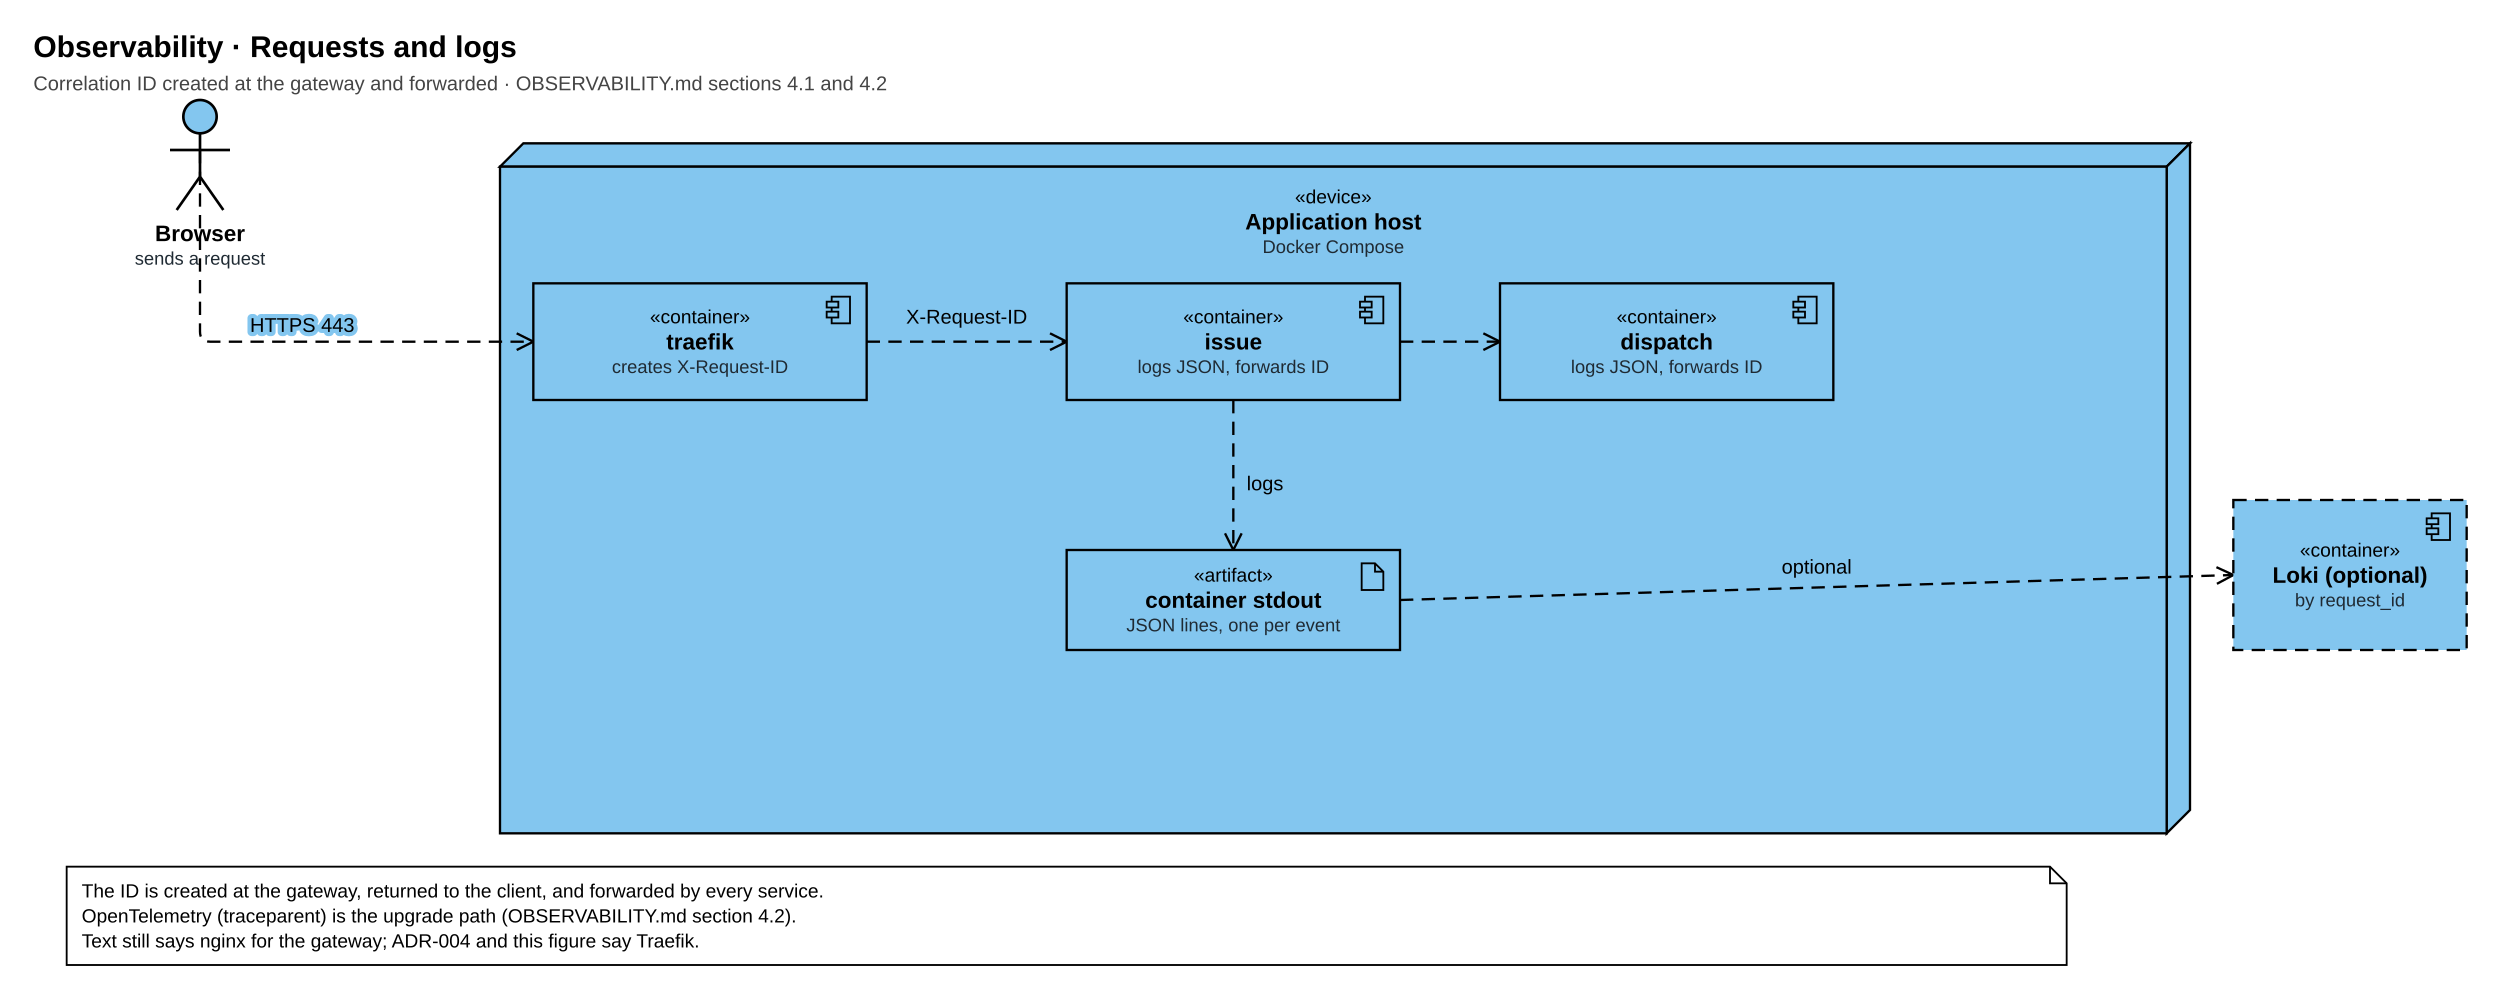
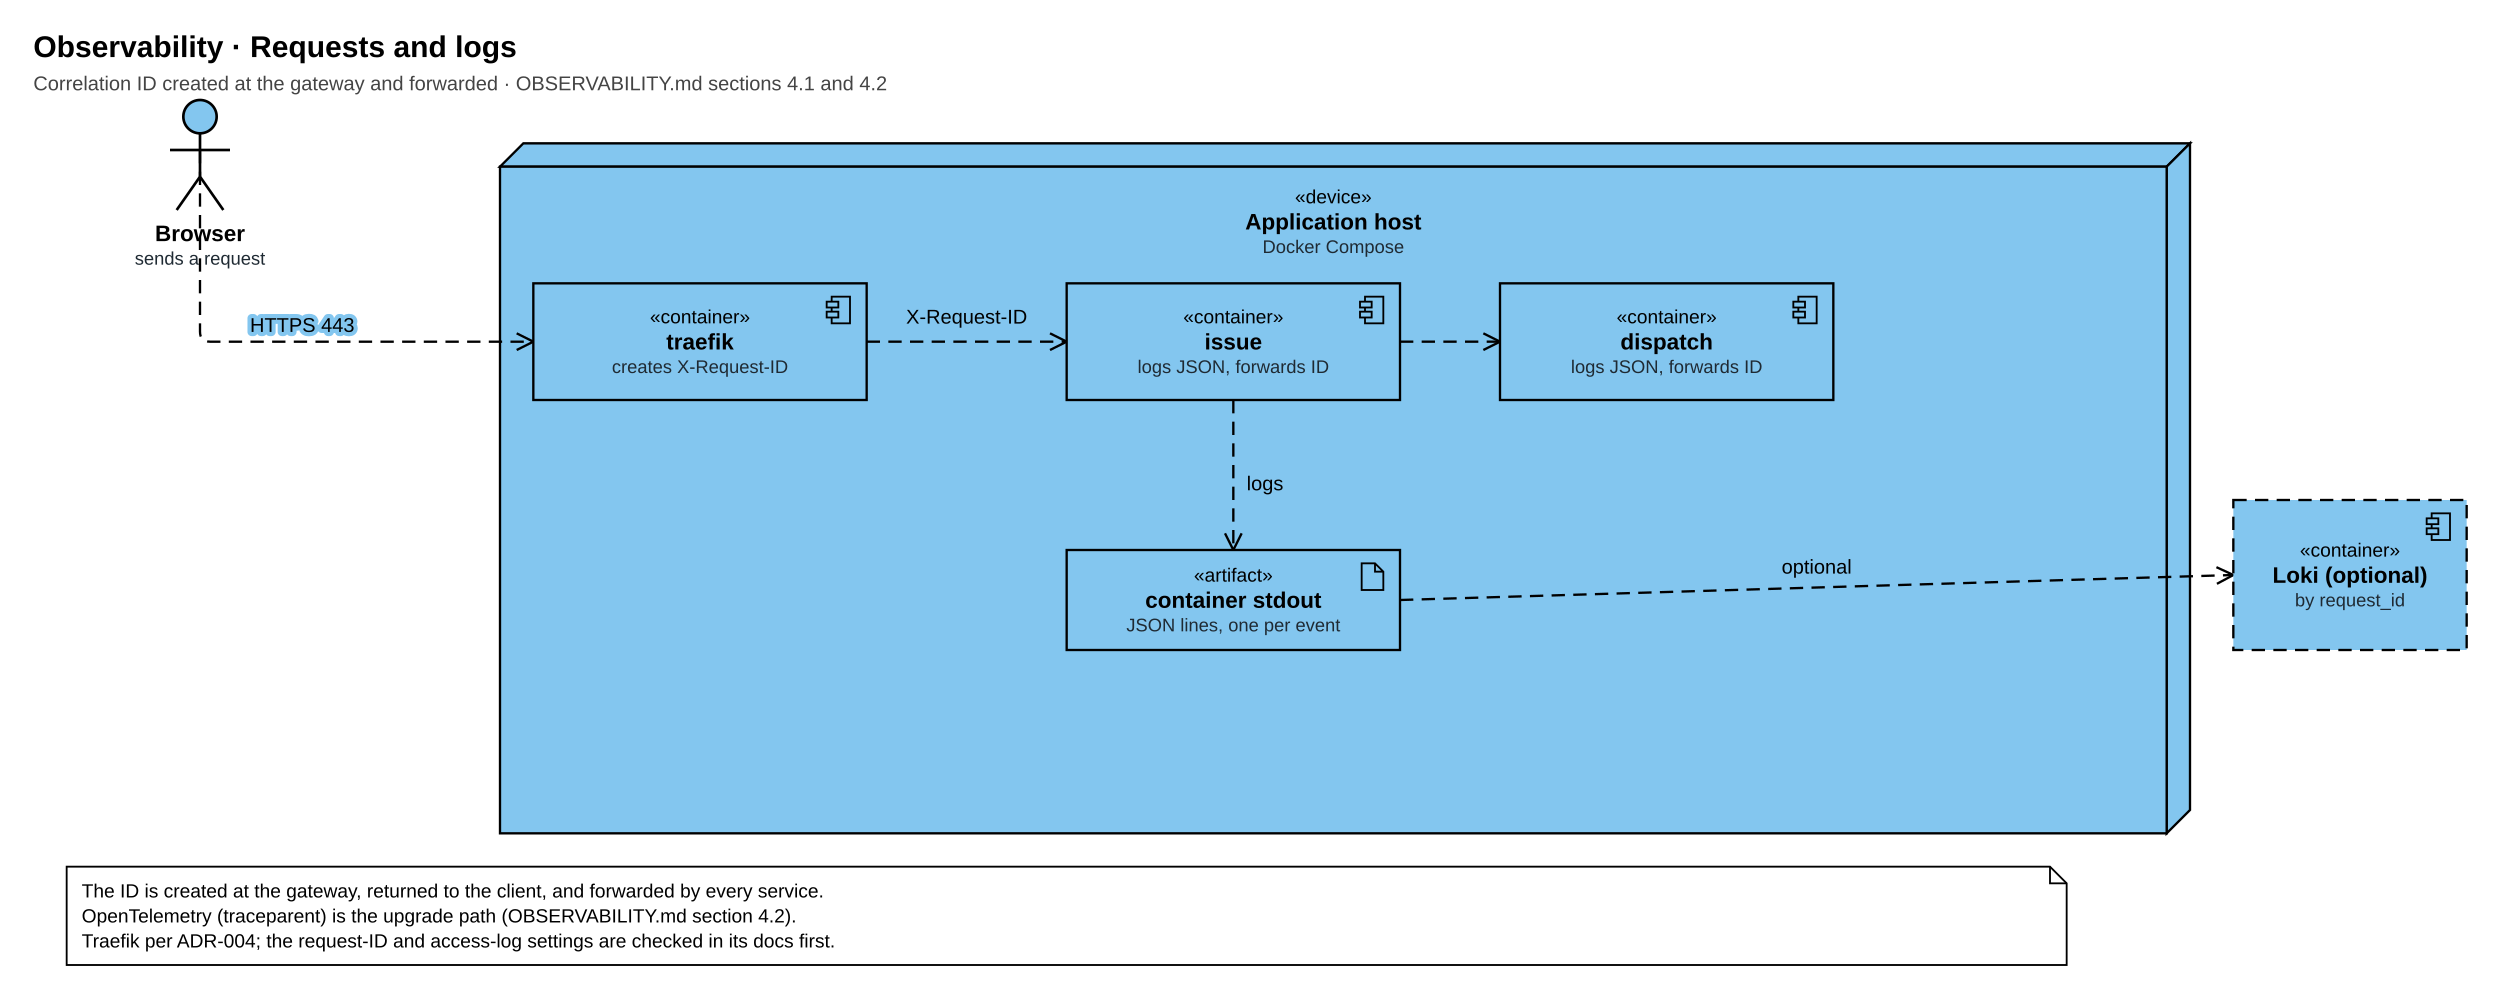
<svg xmlns="http://www.w3.org/2000/svg" width="1500" height="600" viewBox="0 0 1500 600" font-family="Arial, 'Liberation Sans', Helvetica, sans-serif">
  <defs>
    <marker id="open" viewBox="0 0 12 12" refX="11" refY="6" markerWidth="12" markerHeight="12" markerUnits="userSpaceOnUse" orient="auto">
      <path d="M1 1 L11 6 L1 11" fill="none" stroke="#000000" stroke-width="1.4" />
    </marker>
  </defs>
  <rect width="100%" height="100%" fill="#FFFFFF" />
  <path d="M300 100 l14 -14 h1000 l-14 14 z" fill="#83C6EF" stroke="#000000" stroke-width="1.4" />
  <path d="M1300 100 l14 -14 v400 l-14 14 z" fill="#83C6EF" stroke="#000000" stroke-width="1.4" />
  <rect x="300" y="100" width="1000" height="400" fill="#83C6EF" stroke="#000000" stroke-width="1.4" />
  <text x="800.0" y="118" font-size="11.5" fill="#000000" text-anchor="middle" dominant-baseline="central">«device»</text>
  <text x="800.0" y="133" font-size="13.5" font-weight="bold" fill="#000000" text-anchor="middle" dominant-baseline="central">Application host</text>
  <text x="800.0" y="148" font-size="11" fill="#1F2A33" text-anchor="middle" dominant-baseline="central">Docker Compose</text>
  <path d="M120 90 L120.0 199.0 Q120 205 126.0 205.0 L320 205" stroke="#000000" stroke-width="1.4" fill="none" stroke-dasharray="8 5" marker-end="url(#open)" />
  <text stroke="#83C6EF" stroke-width="5" stroke-linejoin="round" x="150" y="195" font-size="12" fill="#000000" text-anchor="start" dominant-baseline="central">HTTPS 443</text>
  <text x="150" y="195" font-size="12" fill="#000000" text-anchor="start" dominant-baseline="central">HTTPS 443</text>
  <path d="M520 205 L640 205" stroke="#000000" stroke-width="1.4" fill="none" stroke-dasharray="8 5" marker-end="url(#open)" />
  <text stroke="#83C6EF" stroke-width="5" stroke-linejoin="round" x="580" y="190" font-size="12" fill="#000000" text-anchor="middle" dominant-baseline="central">X-Request-ID</text>
  <text x="580" y="190" font-size="12" fill="#000000" text-anchor="middle" dominant-baseline="central">X-Request-ID</text>
  <path d="M840 205 L900 205" stroke="#000000" stroke-width="1.4" fill="none" stroke-dasharray="8 5" marker-end="url(#open)" />
  <path d="M740 240 L740 330" stroke="#000000" stroke-width="1.4" fill="none" stroke-dasharray="8 5" marker-end="url(#open)" />
  <text stroke="#83C6EF" stroke-width="5" stroke-linejoin="round" x="748" y="290" font-size="12" fill="#000000" text-anchor="start" dominant-baseline="central">logs</text>
  <text x="748" y="290" font-size="12" fill="#000000" text-anchor="start" dominant-baseline="central">logs</text>
  <path d="M840 360 L1340 345" stroke="#000000" stroke-width="1.4" fill="none" stroke-dasharray="8 5" marker-end="url(#open)" />
  <text stroke="#83C6EF" stroke-width="5" stroke-linejoin="round" x="1090" y="340" font-size="12" fill="#000000" text-anchor="middle" dominant-baseline="central">optional</text>
  <text x="1090" y="340" font-size="12" fill="#000000" text-anchor="middle" dominant-baseline="central">optional</text>
  <text x="20" y="28" font-size="18" font-weight="bold" fill="#000000" text-anchor="start" dominant-baseline="central">Observability · Requests and logs</text>
  <text x="20" y="50" font-size="12" fill="#444444" text-anchor="start" dominant-baseline="central">Correlation ID created at the gateway and forwarded · OBSERVABILITY.md sections 4.1 and 4.2</text>
  <circle cx="120" cy="70" r="10" fill="#83C6EF" stroke="#000000" stroke-width="1.6" />
  <path d="M120 80 v26 M102 90 h36 M120 106 l-14 20 M120 106 l14 20" stroke="#000000" stroke-width="1.6" fill="none" />
  <text x="120" y="140" font-size="13.5" font-weight="bold" fill="#000000" text-anchor="middle" dominant-baseline="central">Browser</text>
  <text x="120" y="155" font-size="11" fill="#1F2A33" text-anchor="middle" dominant-baseline="central">sends a request</text>
  <rect x="320" y="170" width="200" height="70" fill="#83C6EF" stroke="#000000" stroke-width="1.4" />
  <rect x="499" y="178" width="11" height="16" stroke="#000000" stroke-width="1.1" fill="#83C6EF" />
  <rect x="496" y="181" width="7" height="3.5" stroke="#000000" stroke-width="1.1" fill="#83C6EF" />
  <rect x="496" y="187" width="7" height="3.5" stroke="#000000" stroke-width="1.1" fill="#83C6EF" />
  <text x="420.0" y="190.0" font-size="11.5" fill="#000000" text-anchor="middle" dominant-baseline="central">«container»</text>
  <text x="420.0" y="205.0" font-size="13.5" font-weight="bold" fill="#000000" text-anchor="middle" dominant-baseline="central">traefik</text>
  <text x="420.0" y="220.0" font-size="11" fill="#1F2A33" text-anchor="middle" dominant-baseline="central">creates X-Request-ID</text>
  <rect x="640" y="170" width="200" height="70" fill="#83C6EF" stroke="#000000" stroke-width="1.4" />
  <rect x="819" y="178" width="11" height="16" stroke="#000000" stroke-width="1.1" fill="#83C6EF" />
  <rect x="816" y="181" width="7" height="3.5" stroke="#000000" stroke-width="1.1" fill="#83C6EF" />
  <rect x="816" y="187" width="7" height="3.5" stroke="#000000" stroke-width="1.1" fill="#83C6EF" />
  <text x="740.0" y="190.0" font-size="11.5" fill="#000000" text-anchor="middle" dominant-baseline="central">«container»</text>
  <text x="740.0" y="205.0" font-size="13.5" font-weight="bold" fill="#000000" text-anchor="middle" dominant-baseline="central">issue</text>
  <text x="740.0" y="220.0" font-size="11" fill="#1F2A33" text-anchor="middle" dominant-baseline="central">logs JSON, forwards ID</text>
  <rect x="900" y="170" width="200" height="70" fill="#83C6EF" stroke="#000000" stroke-width="1.4" />
  <rect x="1079" y="178" width="11" height="16" stroke="#000000" stroke-width="1.1" fill="#83C6EF" />
  <rect x="1076" y="181" width="7" height="3.5" stroke="#000000" stroke-width="1.1" fill="#83C6EF" />
  <rect x="1076" y="187" width="7" height="3.5" stroke="#000000" stroke-width="1.1" fill="#83C6EF" />
  <text x="1000.0" y="190.0" font-size="11.5" fill="#000000" text-anchor="middle" dominant-baseline="central">«container»</text>
  <text x="1000.0" y="205.0" font-size="13.5" font-weight="bold" fill="#000000" text-anchor="middle" dominant-baseline="central">dispatch</text>
  <text x="1000.0" y="220.0" font-size="11" fill="#1F2A33" text-anchor="middle" dominant-baseline="central">logs JSON, forwards ID</text>
  <rect x="640" y="330" width="200" height="60" fill="#83C6EF" stroke="#000000" stroke-width="1.4" />
  <path d="M817 338 h8 l5 5 v11 h-13 z M825 338 v5 h5" stroke="#000000" stroke-width="1.1" fill="#83C6EF" />
  <text x="740.0" y="345.0" font-size="11.5" fill="#000000" text-anchor="middle" dominant-baseline="central">«artifact»</text>
  <text x="740.0" y="360.0" font-size="13.5" font-weight="bold" fill="#000000" text-anchor="middle" dominant-baseline="central">container stdout</text>
  <text x="740.0" y="375.0" font-size="11" fill="#1F2A33" text-anchor="middle" dominant-baseline="central">JSON lines, one per event</text>
  <rect x="1340" y="300" width="140" height="90" fill="#83C6EF" stroke="#000000" stroke-width="1.4" stroke-dasharray="8 5" />
  <rect x="1459" y="308" width="11" height="16" stroke="#000000" stroke-width="1.1" fill="#83C6EF" />
  <rect x="1456" y="311" width="7" height="3.5" stroke="#000000" stroke-width="1.1" fill="#83C6EF" />
  <rect x="1456" y="317" width="7" height="3.5" stroke="#000000" stroke-width="1.1" fill="#83C6EF" />
  <text x="1410.0" y="330.0" font-size="11.5" fill="#000000" text-anchor="middle" dominant-baseline="central">«container»</text>
  <text x="1410.0" y="345.0" font-size="13.5" font-weight="bold" fill="#000000" text-anchor="middle" dominant-baseline="central">Loki (optional)</text>
  <text x="1410.0" y="360.0" font-size="11" fill="#1F2A33" text-anchor="middle" dominant-baseline="central">by request_id</text>
  <path d="M40 520 h1190 l10 10 v49 h-1200 z" fill="#FFFFFF" stroke="#000000" stroke-width="1.1" />
  <path d="M1230 520 v10 h10" fill="none" stroke="#000000" stroke-width="1.1" />
  <text x="49" y="534.5" font-size="11.5" fill="#000000" text-anchor="start" dominant-baseline="central">The ID is created at the gateway, returned to the client, and forwarded by every service.</text>
  <text x="49" y="549.5" font-size="11.5" fill="#000000" text-anchor="start" dominant-baseline="central">OpenTelemetry (traceparent) is the upgrade path (OBSERVABILITY.md section 4.2).</text>
-   <text x="49" y="564.5" font-size="11.5" fill="#000000" text-anchor="start" dominant-baseline="central">Text still says nginx for the gateway; ADR-004 and this figure say Traefik.</text>
+   <text x="49" y="564.5" font-size="11.5" fill="#000000" text-anchor="start" dominant-baseline="central">Traefik per ADR-004; the request-ID and access-log settings are checked in its docs first.</text>
</svg>
